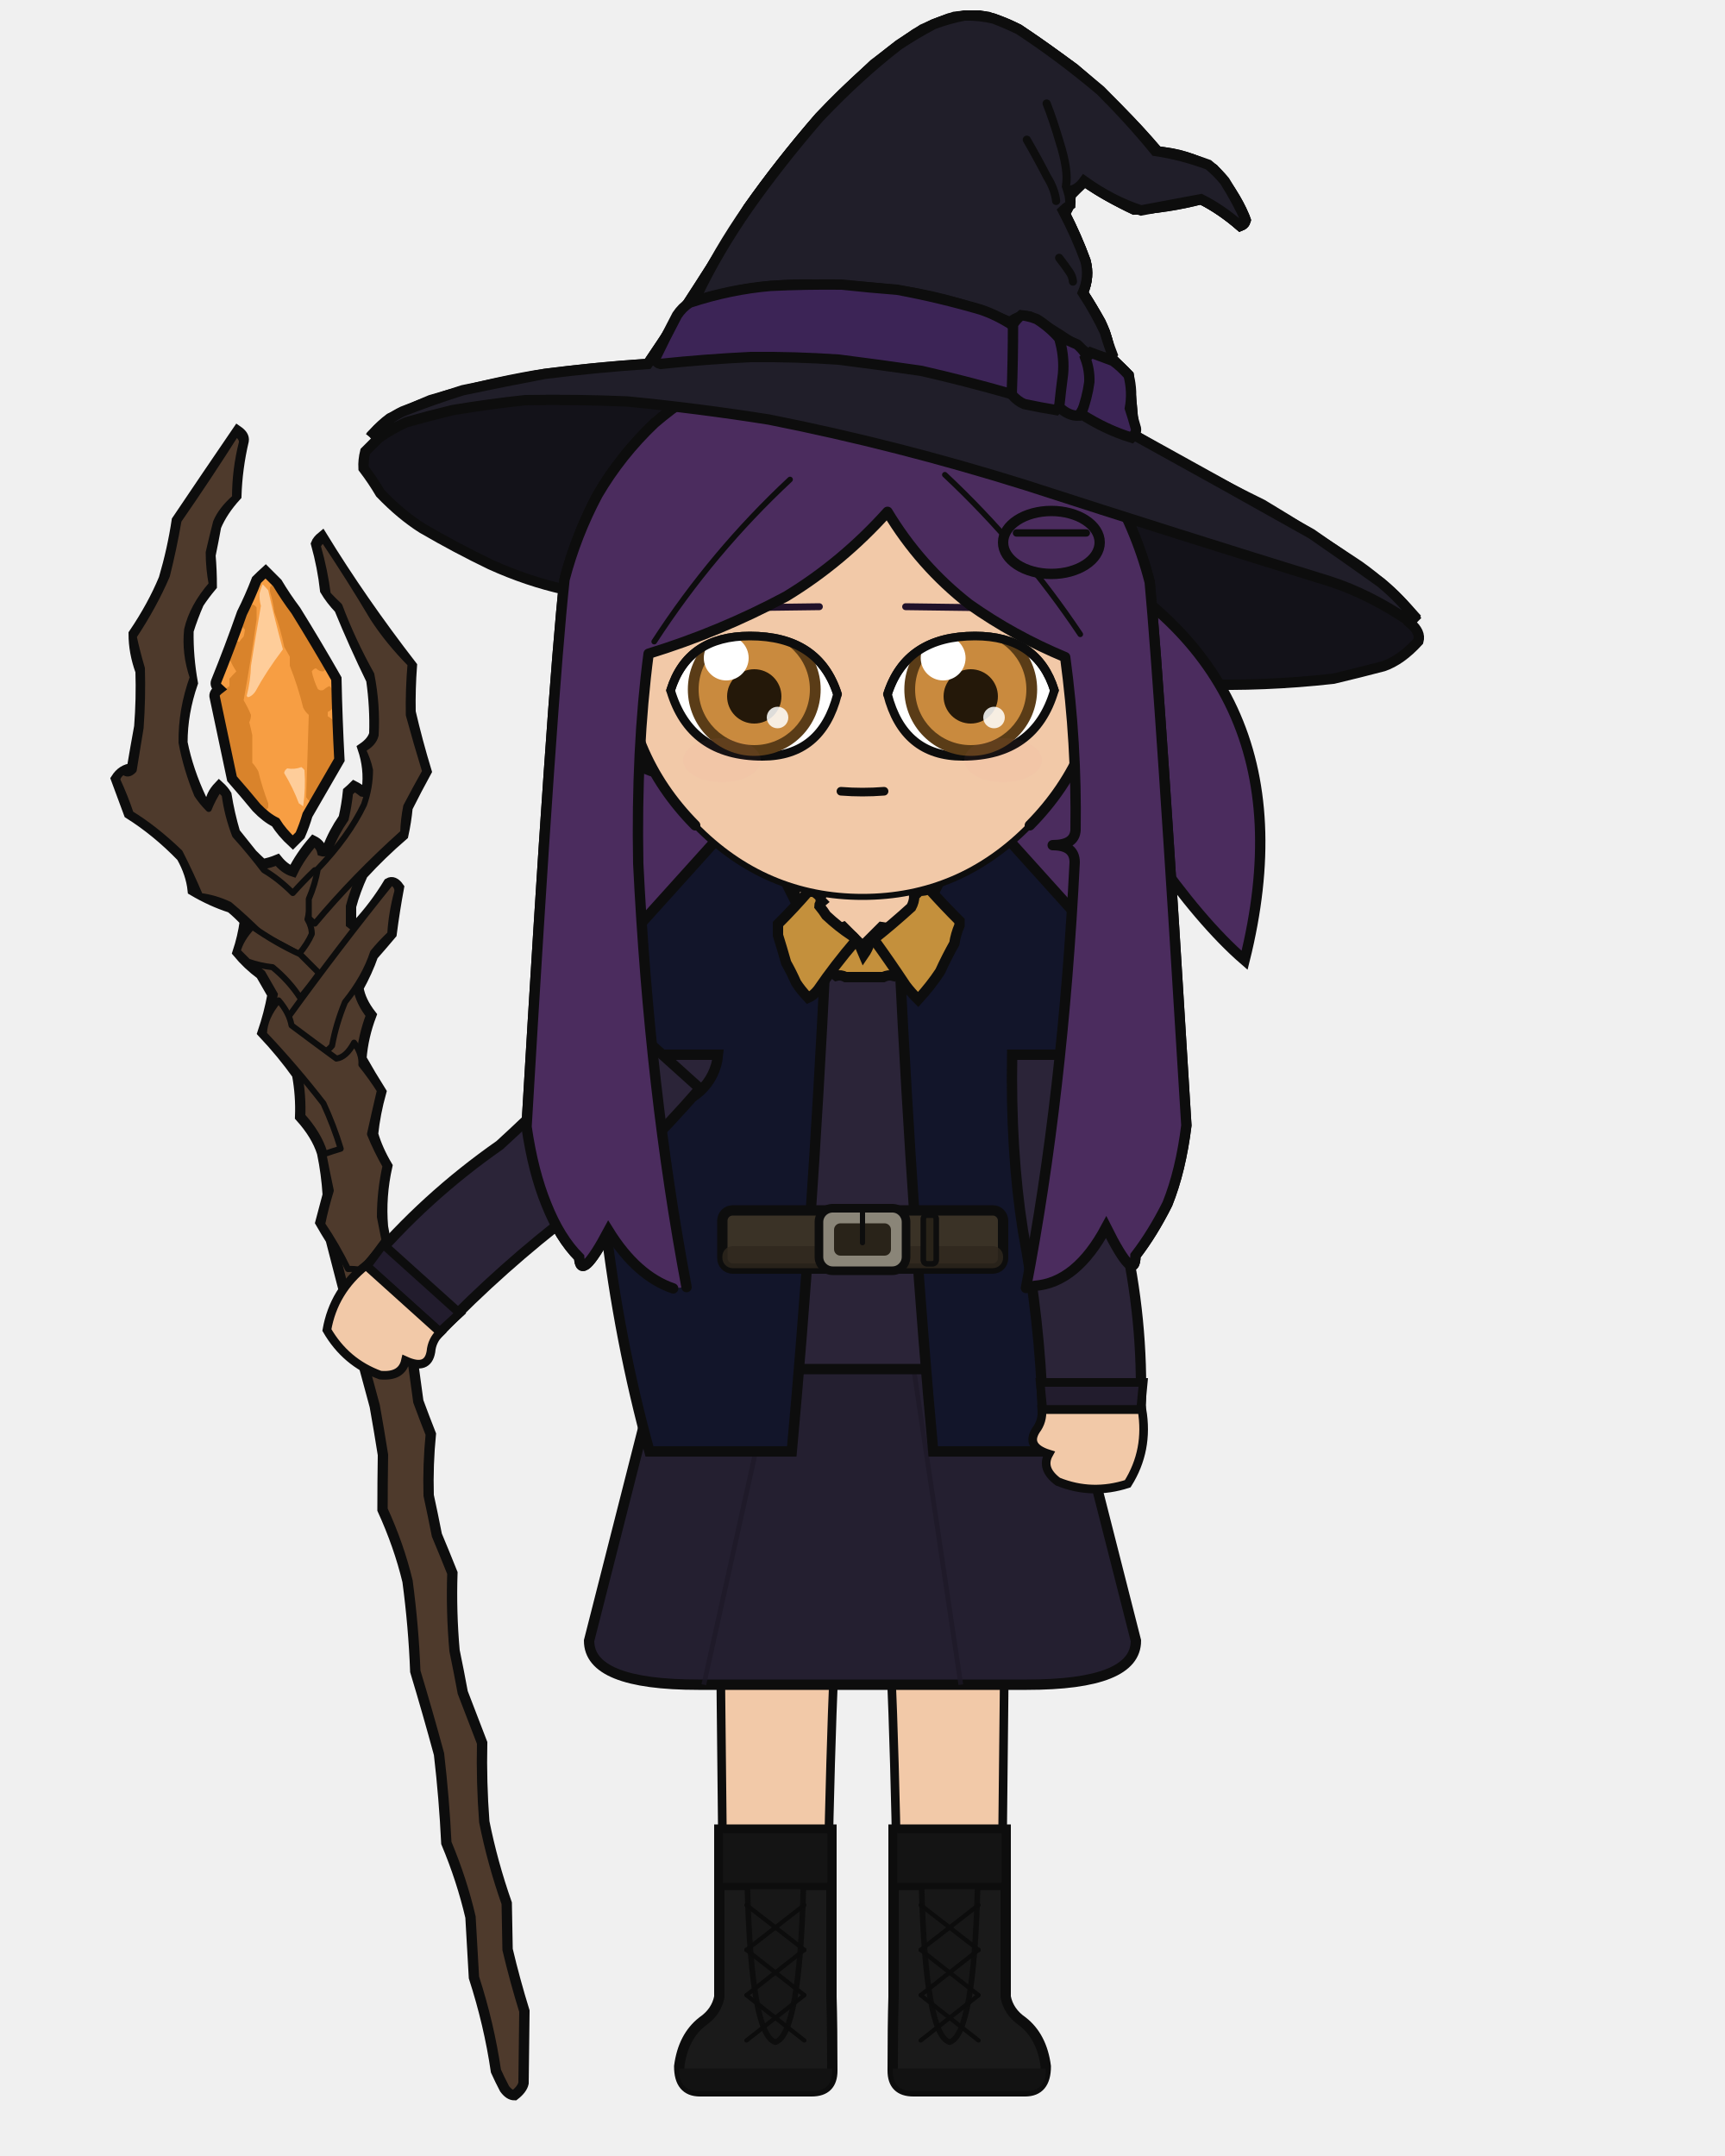
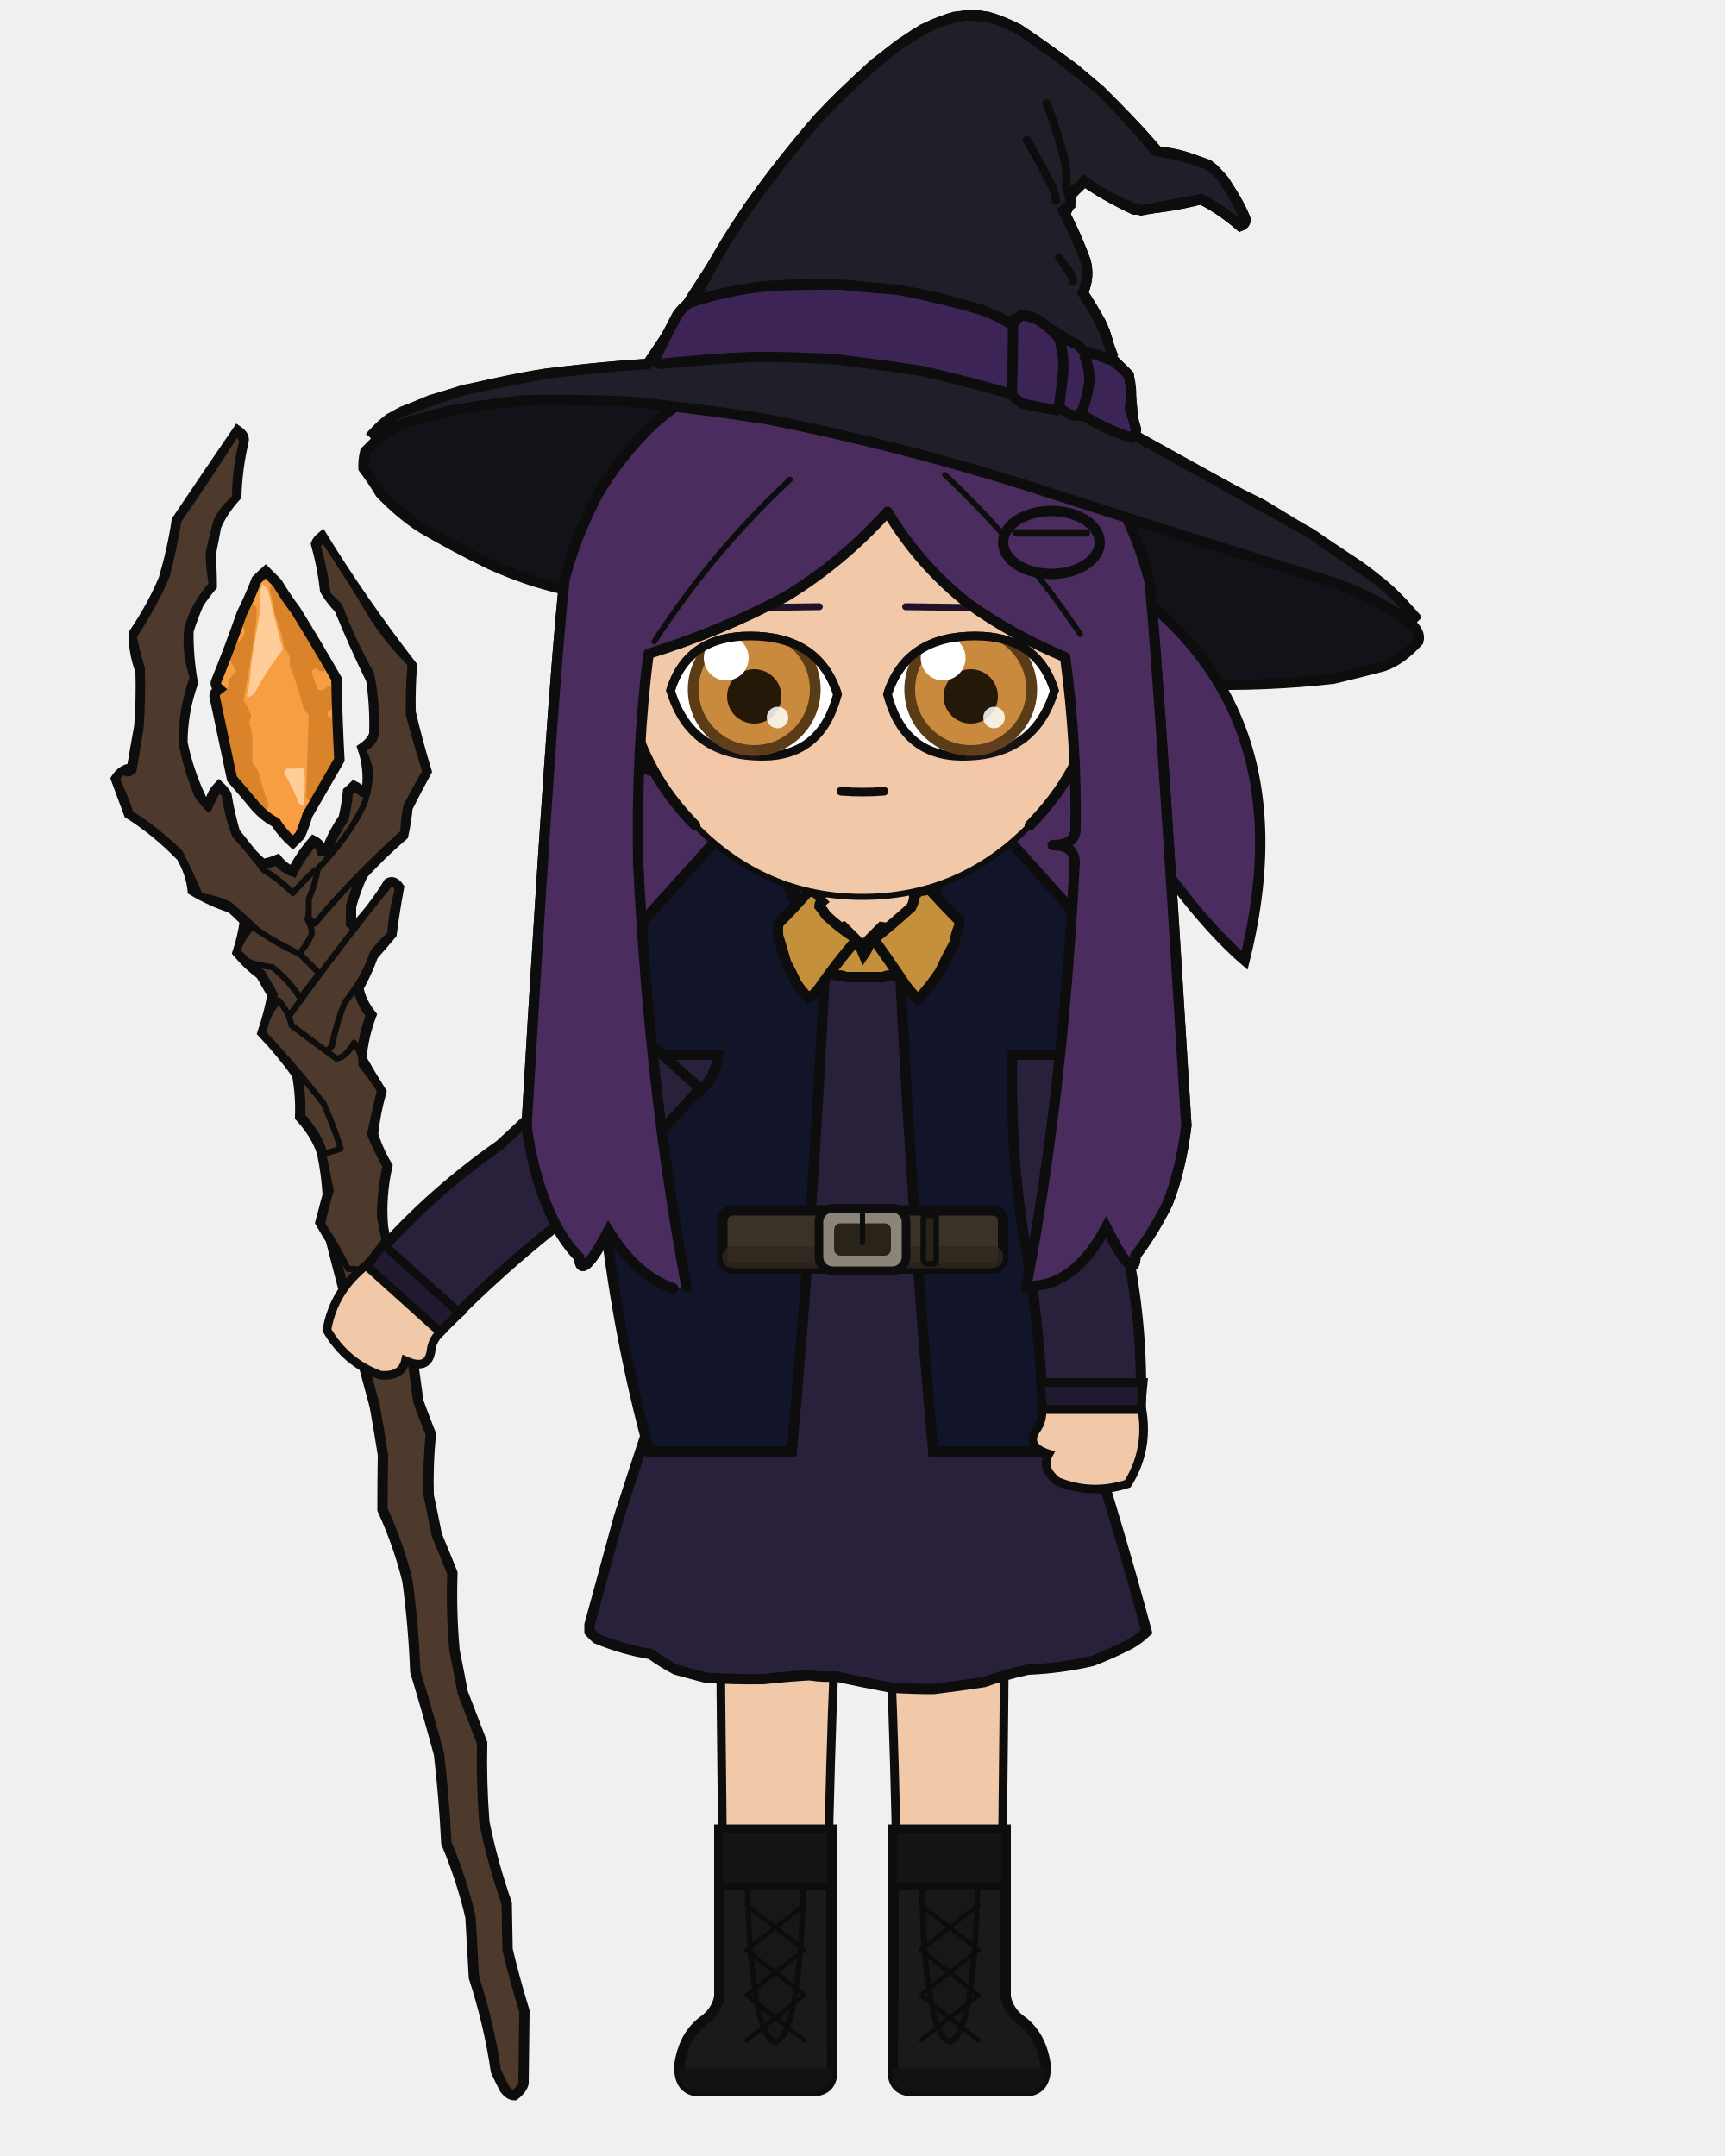
<svg xmlns="http://www.w3.org/2000/svg" width="400" height="500" viewBox="0 0 400 500">
  <defs>
    <clipPath id="hair-front">
      <path d="M 159.2 298.5 Q 150.6 252.8 148.0 200.3 Q 147.5 173.8 150.4 151.6 Q 167.0 146.5 182.3 138.3 Q 195.3 130.4 205.8 118.7 Q 213.3 131.2 224.7 140.1 Q 235.0 147.4 247.0 152.4 Q 249.7 172.4 249.4 192.5 Q 249.2 196.0 244.1 196.0 Q 249.2 196.0 249.2 200.0 Q 246.5 253.9 237.9 298.7 Q 238.9 298.5 239.9 298.2 Q 249.6 297.5 256.5 284.6 Q 263.2 298.0 263.3 291.2 Q 267.3 286.0 270.7 279.2 Q 273.8 271.5 275.1 261.0 Q 269.0 160.6 266.6 135.0 Q 263.3 122.1 256.2 110.7 Q 249.3 100.7 239.3 93.2 Q 231.2 87.6 221.7 85.0 Q 207.9 82.6 193.9 81.4 Q 180.8 81.9 168.5 87.1 Q 159.5 91.5 151.8 98.1 Q 144.0 105.5 138.6 114.7 Q 133.6 124.1 130.9 134.4 Q 128.0 161.1 122.1 261.3 Q 123.6 271.7 126.7 279.3 Q 129.8 287.1 134.3 291.6 Q 134.6 297.6 141.1 285.4 Q 147.6 295.9 156.1 298.8 Q 157.7 298.6 159.2 298.5 Z" />
    </clipPath>
  </defs>
  <path d="M 84.3 108.6 Q 84.2 106.7 84.7 104.7 Q 86.1 103.3 87.6 101.8 Q 87.5 101.2 86.6 100.5 Q 88.5 98.4 90.4 97.0 Q 95.2 94.7 99.8 92.8 Q 112.1 89.1 124.4 87.0 Q 137.3 85.2 150.2 84.4 Q 162.3 66.5 173.5 48.2 Q 180.9 37.7 190.0 27.2 Q 201.1 15.3 212.3 7.8 Q 216.2 5.7 220.0 4.3 Q 223.6 3.5 227.2 3.6 Q 231.7 4.4 236.2 6.8 Q 242.7 11.2 249.1 15.9 Q 259.5 24.6 268.5 35.2 Q 275.0 35.6 281.4 39.2 Q 286.2 44.6 288.5 50.1 Q 289.3 51.7 287.6 52.4 Q 283.1 48.5 278.5 46.2 Q 270.8 48.2 263.0 48.6 Q 257.2 45.9 251.4 42.0 Q 249.8 43.7 248.2 45.3 Q 248.4 47.4 246.9 49.5 Q 249.7 55.0 251.7 60.5 Q 252.7 64.2 251.1 67.9 Q 253.3 71.3 255.2 74.7 Q 257.1 78.7 257.5 82.8 Q 259.6 84.9 261.7 87.0 Q 262.5 93.9 263.0 100.9 Q 277.8 109.7 292.7 117.0 Q 303.9 123.7 315.1 131.2 Q 321.9 136.0 328.0 142.9 Q 327.5 143.7 327.0 144.5 Q 329.5 146.6 328.9 148.7 Q 324.9 153.1 320.8 154.5 Q 315.1 156.0 309.2 157.4 Q 293.2 159.2 277.2 158.7 Q 204.0 147.3 130.9 136.7 Q 122.3 134.8 113.7 130.9 Q 105.8 127.1 97.9 122.5 Q 93.0 119.4 88.2 114.4 Q 86.5 111.5 84.3 108.6 Z" fill="#131219" stroke="#0d0d0d" stroke-width="2.4" />
  <path d="M 243.8 125.8 Q 305.5 154.9 288.6 222.7 Q 268.5 205.3 241.4 154.9 Z" fill="#4b2c5e" stroke="#0d0d0d" stroke-width="2.4" />
  <path d="M 156.1 298.8 Q 147.6 295.9 141.1 285.4 Q 134.6 297.6 134.3 291.6 Q 129.8 287.1 126.7 279.3 Q 123.6 271.7 122.1 261.3 Q 128.0 161.1 130.9 134.4 Q 133.6 124.1 138.6 114.7 Q 144.0 105.5 151.8 98.1 Q 159.5 91.5 168.5 87.1 Q 180.8 81.9 193.9 81.4 Q 207.9 82.6 221.7 85.0 Q 231.2 87.6 239.3 93.2 Q 249.3 100.7 256.2 110.7 Q 263.3 122.1 266.6 135.0 Q 269.0 160.6 275.1 261.0 Q 273.8 271.5 270.7 279.2 Q 267.3 286.0 263.3 291.2 Q 263.2 298.0 256.5 284.6 Q 249.6 297.5 239.9 298.2 Q 198.0 307.8 156.1 298.8 Z" fill="#4b2c5e" />
  <path d="M 156.1 298.8 Q 147.6 295.9 141.1 285.4 Q 134.6 297.6 134.3 291.6 Q 129.8 287.1 126.7 279.3 Q 123.6 271.7 122.1 261.3 Q 128.0 161.1 130.9 134.4 Q 133.6 124.1 138.6 114.7 Q 144.0 105.5 151.8 98.1 Q 159.5 91.5 168.5 87.1 Q 180.8 81.9 193.9 81.4 Q 207.9 82.6 221.7 85.0 Q 231.2 87.6 239.3 93.2 Q 249.3 100.7 256.2 110.7 Q 263.3 122.1 266.6 135.0 Q 269.0 160.6 275.1 261.0 Q 273.8 271.5 270.7 279.2 Q 267.3 286.0 263.3 291.2 Q 263.2 298.0 256.5 284.6 Q 249.6 297.5 239.9 298.2 Q 198.0 307.8 156.1 298.8 Z" fill="none" stroke="#0d0d0d" stroke-width="2.4" stroke-linecap="round" stroke-linejoin="round" />
  <rect x="184.3" y="199.3" width="31.4" height="33.0" rx="11.0" fill="#f2c9a8" />
  <line x1="184.3" y1="199.3" x2="184.3" y2="232.3" stroke="#0d0d0d" stroke-width="2.4" />
  <line x1="215.7" y1="199.3" x2="215.7" y2="232.3" stroke="#0d0d0d" stroke-width="2.4" />
-   <path d="M 166.7 317.5 L 233.3 317.5 Q 233.3 334.5 233.1 341.9 Q 233.1 384.3 232.0 463.1 L 208.4 463.1 Q 207.1 341.9 200.0 324.3 Q 192.9 341.9 191.6 463.1 L 168.0 463.1 Q 166.9 384.3 166.9 341.9 Q 166.7 334.5 166.7 317.5 Z" fill="#f2c9a8" stroke="#0d0d0d" stroke-width="2.0" stroke-linejoin="round" />
-   <path d="M 166.7 317.5 L 233.3 317.5 L 227.3 327.1 Q 200.0 328.2 172.7 327.1 Z" fill="#e8e4dc" stroke="#0d0d0d" stroke-width="2.0" stroke-linejoin="round" />
+   <path d="M 166.7 287.4 L 233.3 287.4 Q 233.3 325.5 233.1 341.9 Q 233.1 384.3 232.0 463.1 L 208.4 463.1 Q 207.1 341.9 200.0 324.3 Q 192.9 341.9 191.6 463.1 L 168.0 463.1 Q 166.9 384.3 166.9 341.9 Q 166.7 325.5 166.7 287.4 Z" fill="#f2c9a8" stroke="#0d0d0d" stroke-width="2.0" stroke-linejoin="round" />
+   <path d="M 166.7 287.4 L 233.3 287.4 L 227.3 324.1 Q 200.0 328.2 172.7 324.1 Z" fill="#e8e4dc" stroke="#0d0d0d" stroke-width="2.0" stroke-linejoin="round" />
  <path d="M 192.8 424.3 L 192.8 463.1 Q 193.0 469.7 193.0 480.2 Q 193.0 485.0 188.2 485.0 L 162.3 485.0 Q 157.5 485.0 157.5 479.2 Q 158.4 472.3 162.9 468.8 Q 166.1 466.6 166.8 463.1 L 166.8 424.3 Z" fill="#1a1a1a" stroke="#0d0d0d" stroke-width="2.4" />
  <path d="M 193.0 479.7 L 157.5 479.7 L 157.5 480.2 Q 157.5 485.0 162.3 485.0 L 188.2 485.0 Q 193.0 485.0 193.0 480.2 Z" fill="#121212" />
  <rect x="166.8" y="424.3" width="25.9" height="13.2" fill="#141414" stroke="#0d0d0d" stroke-width="1.7" />
  <path d="M 173.3 437.5 L 186.3 437.5 Q 185.4 471.9 179.8 473.6 Q 174.2 471.9 173.3 437.5 Z" fill="#171717" stroke="#0d0d0d" stroke-width="1.3" />
  <line x1="186.5" y1="441.8" x2="173.1" y2="452.2" stroke="#0c0c0c" stroke-width="1.0" stroke-linecap="round" />
  <line x1="173.1" y1="441.8" x2="186.5" y2="452.2" stroke="#0c0c0c" stroke-width="1.0" stroke-linecap="round" />
  <line x1="186.5" y1="452.2" x2="173.1" y2="462.7" stroke="#0c0c0c" stroke-width="1.0" stroke-linecap="round" />
  <line x1="173.1" y1="452.2" x2="186.5" y2="462.7" stroke="#0c0c0c" stroke-width="1.0" stroke-linecap="round" />
  <line x1="186.5" y1="462.7" x2="173.1" y2="473.2" stroke="#0c0c0c" stroke-width="1.0" stroke-linecap="round" />
  <line x1="173.1" y1="462.7" x2="186.5" y2="473.2" stroke="#0c0c0c" stroke-width="1.0" stroke-linecap="round" />
  <path d="M 207.2 424.3 L 207.2 463.1 Q 207.0 469.7 207.0 480.2 Q 207.0 485.0 211.8 485.0 L 237.7 485.0 Q 242.5 485.0 242.5 479.2 Q 241.6 472.3 237.1 468.8 Q 233.9 466.6 233.2 463.1 L 233.2 424.3 Z" fill="#1a1a1a" stroke="#0d0d0d" stroke-width="2.4" />
  <path d="M 207.0 479.7 L 242.5 479.7 L 242.5 480.2 Q 242.5 485.0 237.7 485.0 L 211.8 485.0 Q 207.0 485.0 207.0 480.2 Z" fill="#121212" />
  <rect x="207.2" y="424.3" width="25.9" height="13.2" fill="#141414" stroke="#0d0d0d" stroke-width="1.7" />
  <path d="M 213.7 437.5 L 226.7 437.5 Q 225.8 471.9 220.2 473.6 Q 214.6 471.9 213.7 437.5 Z" fill="#171717" stroke="#0d0d0d" stroke-width="1.3" />
  <line x1="226.9" y1="441.8" x2="213.5" y2="452.2" stroke="#0c0c0c" stroke-width="1.0" stroke-linecap="round" />
  <line x1="213.5" y1="441.8" x2="226.9" y2="452.2" stroke="#0c0c0c" stroke-width="1.0" stroke-linecap="round" />
  <line x1="226.9" y1="452.2" x2="213.5" y2="462.7" stroke="#0c0c0c" stroke-width="1.0" stroke-linecap="round" />
  <line x1="213.5" y1="452.2" x2="226.9" y2="462.7" stroke="#0c0c0c" stroke-width="1.0" stroke-linecap="round" />
  <line x1="226.9" y1="462.7" x2="213.5" y2="473.2" stroke="#0c0c0c" stroke-width="1.0" stroke-linecap="round" />
  <line x1="213.5" y1="462.7" x2="226.9" y2="473.2" stroke="#0c0c0c" stroke-width="1.0" stroke-linecap="round" />
-   <path d="M 160.8 285.4 L 136.6 380.5 Q 136.6 390.7 161.9 390.7 L 238.1 390.7 Q 263.4 390.7 263.4 380.5 L 239.2 285.4 Z" fill="#241f30" stroke="#0d0d0d" stroke-width="2.4" />
-   <line x1="179.6" y1="317.0" x2="163.2" y2="390.7" stroke="#1c1826" stroke-width="1.1" opacity="0.7" />
-   <line x1="211.8" y1="317.0" x2="222.8" y2="390.7" stroke="#1c1826" stroke-width="1.1" opacity="0.7" />
-   <path d="M 195.6 215.0 Q 169.5 225.5 139.1 231.9 Q 139.1 244.6 165.5 244.6 Q 165.5 267.0 168.4 285.4 Q 153.4 303.0 153.4 317.5 L 246.6 317.5 Q 246.6 303.0 231.6 285.4 Q 234.5 267.0 234.5 244.6 Q 260.9 244.6 260.9 231.9 Q 237.8 220.1 204.4 215.0 L 200.0 219.4 Z" fill="#2b2438" stroke="#0d0d0d" stroke-width="2.4" />
+   <path d="M 265.9 378.4 Q 264.0 380.2 262.0 381.3 Q 257.7 383.5 253.3 385.2 Q 245.9 386.9 238.4 387.2 Q 233.3 388.3 228.1 390.1 Q 222.3 391.0 216.5 391.7 Q 211.6 391.7 206.8 391.4 Q 200.3 390.2 193.9 388.8 Q 190.8 389.0 187.7 388.5 Q 182.4 388.8 177.0 389.4 Q 170.4 389.5 163.8 389.1 Q 160.3 388.2 156.7 387.2 Q 153.8 385.7 150.9 383.6 Q 144.6 382.6 138.3 380.0 Q 137.5 379.3 136.7 378.4 Q 136.7 377.6 136.7 376.8 Q 140.1 364.4 143.5 351.9 Q 154.4 318.0 166.4 284.1 Q 200.0 284.1 233.6 284.1 Q 242.9 308.6 252.6 333.2 Q 259.8 355.8 265.9 378.4 Z" fill="#29213b" stroke="#0d0d0d" stroke-width="2.4" />
+   <path d="M 195.6 215.0 Q 169.5 225.5 139.1 231.9 Q 139.1 244.6 165.5 244.6 Q 165.5 267.0 168.4 285.4 Q 168.1 286.5 168.1 287.4 L 231.9 287.4 Q 231.9 286.5 231.6 285.4 Q 234.5 267.0 234.5 244.6 Q 260.9 244.6 260.9 231.9 Q 237.8 220.1 204.4 215.0 L 200.0 219.4 Z" fill="#29213b" stroke="#0d0d0d" stroke-width="2.4" />
  <path d="M 191.4 222.9 L 173.3 186.8 L 137.7 226.3 Q 136.5 285.4 150.6 336.6 L 183.6 336.6 Q 188.3 285.4 191.4 222.9 Z" fill="#12152a" stroke="#0d0d0d" stroke-width="2.4" />
  <path d="M 208.6 222.9 L 226.7 186.8 L 262.3 226.3 Q 263.5 285.4 249.4 336.6 L 216.4 336.6 Q 211.7 285.4 208.6 222.9 Z" fill="#12152a" stroke="#0d0d0d" stroke-width="2.4" />
  <rect x="167.5" y="280.7" width="65.1" height="13.5" rx="2.4" fill="#3a3226" stroke="#0d0d0d" stroke-width="2.4" />
  <rect x="167.5" y="289.0" width="65.1" height="5.1" rx="2.4" fill="#2e271d" opacity="0.8" />
  <rect x="189.9" y="280.2" width="20.2" height="14.5" rx="3.2" fill="#8a8578" stroke="#0d0d0d" stroke-width="2.0" />
  <rect x="193.4" y="283.7" width="13.2" height="7.5" rx="1.5" fill="#292319" />
  <line x1="200.0" y1="280.2" x2="200.0" y2="288.2" stroke="#0d0d0d" stroke-width="1.2" stroke-linecap="round" />
  <rect x="214.1" y="281.8" width="3.0" height="11.3" rx="0.9" fill="#292319" stroke="#0d0d0d" stroke-width="1.3" />
  <path d="M 119.3 485.9 Q 118.1 485.9 117.0 484.4 Q 115.9 482.3 115.0 480.3 Q 113.4 469.4 109.9 458.6 Q 109.5 451.6 109.1 444.6 Q 107.1 436.0 103.5 427.4 Q 103.0 417.1 101.8 406.8 Q 99.2 397.2 96.3 387.6 Q 95.9 377.2 94.5 366.7 Q 92.5 358.4 88.7 350.1 Q 88.7 343.8 88.8 337.4 Q 87.9 331.7 86.9 326.1 Q 81.8 307.4 76.7 287.5 Q 75.5 285.6 74.3 283.5 Q 75.1 280.4 76.0 277.1 Q 75.7 272.2 74.7 267.4 Q 73.4 263.2 69.6 259.0 Q 69.8 254.1 68.9 249.2 Q 65.5 244.4 60.9 239.5 Q 62.4 235.1 63.2 230.7 Q 61.9 228.4 60.5 226.0 Q 57.4 223.7 55.1 220.9 Q 56.3 217.3 56.8 213.6 Q 55.1 211.8 53.5 210.5 Q 49.1 209.1 44.7 206.5 Q 44.3 202.6 42.1 198.7 Q 36.4 192.8 29.9 188.7 Q 28.4 184.6 26.9 180.6 Q 28.3 178.4 30.6 178.2 Q 31.4 173.4 32.3 168.5 Q 32.8 162.1 32.6 155.7 Q 31.0 151.3 31.0 147.0 Q 35.4 140.5 38.0 134.2 Q 40.0 127.4 41.0 120.7 Q 48.0 110.3 55.1 99.9 Q 56.7 101.0 56.5 102.2 Q 55.0 108.6 54.8 115.0 Q 51.6 118.5 50.1 122.1 Q 49.5 125.4 48.8 128.8 Q 49.1 132.3 49.1 135.9 Q 47.5 137.8 46.1 139.9 Q 44.7 143.1 43.7 146.3 Q 43.6 152.3 44.7 158.4 Q 42.3 165.3 42.3 172.2 Q 43.6 178.7 46.7 185.3 Q 47.7 186.7 48.8 186.6 Q 48.7 184.5 50.8 182.3 Q 51.9 183.3 52.5 184.3 Q 53.2 188.7 54.5 193.1 Q 56.5 195.6 58.5 198.1 Q 59.7 199.3 60.9 200.4 Q 62.6 200.1 64.3 199.4 Q 66.0 201.5 67.9 202.1 Q 69.6 198.6 72.7 195.0 Q 74.3 195.8 74.7 197.4 Q 75.4 197.6 76.0 196.7 Q 77.3 193.2 79.7 189.7 Q 80.4 186.6 80.7 183.6 Q 81.4 183.0 82.1 182.3 Q 83.1 182.8 84.1 183.6 Q 84.6 183.7 85.1 183.0 Q 85.7 178.2 84.1 173.5 Q 86.3 172.0 86.8 170.2 Q 87.0 164.0 86.1 157.7 Q 82.1 149.5 78.7 141.2 Q 76.7 139.1 75.4 136.9 Q 74.8 131.5 73.3 126.1 Q 73.6 125.3 74.7 124.4 Q 83.9 139.4 95.5 154.4 Q 95.1 159.8 95.2 165.1 Q 96.8 172.0 98.9 178.9 Q 96.6 183.1 94.5 187.3 Q 94.2 190.5 93.5 193.7 Q 88.4 198.1 84.1 202.8 Q 82.4 206.5 81.4 210.2 Q 81.4 212.2 81.4 214.2 Q 82.1 214.8 82.7 214.6 Q 86.9 210.1 90.1 204.8 Q 91.3 204.1 92.5 205.8 Q 91.5 211.2 90.8 216.6 Q 88.7 219.1 86.5 221.6 Q 85.2 225.3 83.1 229.1 Q 83.6 232.2 86.1 235.4 Q 84.2 240.4 83.8 245.5 Q 86.0 249.4 88.4 253.2 Q 87.0 258.2 86.5 263.0 Q 87.6 266.7 89.8 270.4 Q 88.2 277.5 88.8 284.5 Q 90.8 295.8 94.5 307.0 Q 95.8 316.0 97.0 325.0 Q 98.4 328.8 99.9 332.6 Q 99.2 339.7 99.4 346.8 Q 100.4 351.4 101.3 356.0 Q 103.1 360.3 104.9 364.8 Q 104.6 373.8 105.4 382.8 Q 106.4 387.6 107.3 392.5 Q 109.6 398.4 111.8 404.2 Q 111.6 413.3 112.3 422.5 Q 114.2 432.0 117.5 441.4 Q 117.6 446.8 117.7 452.1 Q 119.4 459.3 121.6 466.4 Q 121.5 474.7 121.4 483.1 Q 121.1 484.5 119.3 485.9 Z" fill="#4e3a2c" stroke="#0d0d0d" stroke-width="2.4" />
  <path d="M 54.8 100.5 Q 56.2 101.6 56.1 102.6 Q 54.5 108.9 54.5 115.4 Q 51.3 118.2 50.1 121.1 Q 49.2 124.6 48.4 128.1 Q 48.4 131.8 49.1 135.5 Q 44.6 140.7 43.4 146.0 Q 42.8 151.5 44.7 157.1 Q 42.0 164.6 42.1 172.2 Q 43.2 178.2 45.7 184.3 Q 46.8 186.0 48.4 187.6 Q 49.3 185.3 50.8 183.0 Q 51.5 183.6 52.1 184.3 Q 52.7 189.0 54.5 193.7 Q 58.1 197.7 61.2 201.8 Q 64.6 203.8 67.9 207.1 Q 70.2 204.5 73.0 201.8 Q 73.7 202.5 74.3 203.1 Q 72.3 208.2 71.3 213.2 Q 72.3 214.9 72.3 216.6 Q 71.3 218.9 69.3 221.3 Q 65.1 218.9 60.9 216.9 Q 57.0 213.0 53.2 209.8 Q 49.8 208.2 46.4 207.8 Q 44.3 202.8 41.7 197.7 Q 36.0 192.2 30.3 188.7 Q 29.0 184.8 27.2 180.9 Q 27.2 179.9 28.6 178.9 Q 29.7 180.0 31.0 178.6 Q 31.8 173.7 32.6 168.8 Q 33.1 161.9 32.9 155.0 Q 31.8 151.3 31.0 147.6 Q 35.7 140.5 38.7 133.5 Q 40.3 127.1 41.4 120.7 Q 48.4 110.6 54.8 100.5 Z" fill="#4e3a2c" stroke="#0d0d0d" stroke-width="1.4" stroke-linejoin="round" />
  <path d="M 73.0 214.2 Q 72.3 213.6 71.6 212.9 Q 71.6 210.7 71.6 208.5 Q 73.1 205.0 73.7 201.5 Q 80.8 194.1 84.4 186.6 Q 85.8 182.6 85.8 178.6 Q 85.3 176.2 84.1 173.8 Q 86.6 172.5 87.1 170.5 Q 87.5 163.4 86.1 156.4 Q 81.7 148.5 78.7 140.5 Q 77.3 139.2 76.0 137.8 Q 75.3 132.3 73.7 126.7 Q 73.9 125.9 75.0 125.1 Q 81.1 134.2 86.5 143.3 Q 90.0 148.7 95.2 154.0 Q 94.7 159.9 94.8 165.8 Q 96.6 172.4 98.6 178.9 Q 96.3 183.0 94.2 187.0 Q 93.6 190.0 93.5 193.1 Q 82.1 203.3 73.0 214.2 Z" fill="#4e3a2c" stroke="#0d0d0d" stroke-width="1.4" stroke-linejoin="round" />
  <path d="M 90.8 204.5 Q 92.4 205.6 92.1 206.9 Q 90.8 211.7 90.5 216.6 Q 88.2 218.8 86.5 220.9 Q 84.6 226.7 80.0 232.4 Q 77.9 237.5 77.0 242.5 Q 76.2 243.5 75.4 243.8 Q 72.5 241.7 69.6 239.8 Q 66.9 237.8 66.9 235.8 Q 78.4 219.9 90.8 204.5 Z" fill="#4e3a2c" stroke="#0d0d0d" stroke-width="1.4" stroke-linejoin="round" />
  <path d="M 69.6 231.4 Q 67.1 227.5 63.2 224.3 Q 60.3 224.0 57.5 223.0 Q 56.3 221.8 55.1 220.6 Q 55.8 217.8 58.5 214.9 Q 64.1 218.8 69.6 221.3 Q 71.8 223.5 74.0 225.7 Q 72.0 228.5 69.6 231.4 Z" fill="#4e3a2c" stroke="#0d0d0d" stroke-width="1.4" stroke-linejoin="round" />
  <path d="M 64.6 232.0 Q 67.1 234.9 67.6 237.8 Q 72.8 241.7 78.0 245.5 Q 80.3 245.2 82.1 241.8 Q 84.0 244.4 83.8 246.9 Q 86.2 249.9 88.1 252.9 Q 86.9 258.0 85.8 263.0 Q 87.3 266.7 89.4 270.4 Q 88.1 276.3 88.1 282.2 Q 88.9 286.4 89.8 290.6 Q 88.2 293.1 86.5 295.6 Q 83.6 294.1 80.7 294.3 Q 78.2 289.1 74.7 283.9 Q 75.5 280.0 76.7 276.1 Q 75.8 271.9 75.0 267.7 Q 77.0 267.0 79.0 266.4 Q 77.4 261.1 75.0 255.9 Q 68.5 247.5 61.2 239.8 Q 61.3 235.9 64.6 232.0 Z" fill="#4e3a2c" stroke="#0d0d0d" stroke-width="1.4" stroke-linejoin="round" />
  <path d="M 61.6 132.5 Q 62.9 133.8 64.3 135.2 Q 66.2 138.4 68.6 141.6 Q 73.5 149.5 78.0 157.4 Q 78.2 166.8 78.7 176.2 Q 75.0 182.6 71.3 189.0 Q 70.6 191.4 69.6 193.7 Q 68.8 194.5 67.9 195.4 Q 65.4 193.1 63.9 190.7 Q 61.7 189.6 59.5 187.3 Q 56.7 183.9 53.8 180.6 Q 51.8 171.2 49.8 161.7 Q 49.5 160.8 50.8 159.8 Q 49.8 158.9 50.1 158.1 Q 53.3 150.2 56.1 142.2 Q 58.0 138.4 59.5 134.5 Q 60.5 133.5 61.6 132.5 Z" fill="#f79e43" />
  <path d="M 63.2 135.5 Q 67.1 140.9 70.6 146.3 Q 73.1 150.6 75.7 155.0 Q 75.4 155.4 75.0 155.7 Q 74.1 155.8 73.3 155.0 Q 72.8 155.0 72.3 155.7 Q 72.7 157.7 73.7 159.8 Q 74.3 160.3 75.0 160.0 Q 75.7 159.4 76.4 159.1 Q 76.7 159.4 77.0 159.8 Q 76.9 161.9 77.3 164.1 Q 76.7 164.8 76.0 165.1 Q 76.0 165.6 76.0 166.1 Q 76.7 166.5 77.3 167.1 Q 77.3 171.7 77.7 176.2 Q 74.8 181.1 72.0 186.0 Q 71.4 185.5 71.0 184.9 Q 71.3 175.4 71.6 165.8 Q 70.7 165.0 70.3 164.1 Q 69.1 159.2 67.2 154.4 Q 67.2 153.3 67.2 152.3 Q 66.6 151.2 65.9 150.0 Q 65.1 146.0 63.6 141.9 Q 63.3 139.5 62.6 137.2 Q 62.6 136.7 62.6 136.2 Q 62.9 135.9 63.2 135.5 Z" fill="#d9832b" />
  <path d="M 61.6 188.0 Q 58.1 184.7 54.8 180.6 Q 52.7 171.2 50.8 161.7 Q 50.8 161.3 50.8 160.8 Q 51.9 160.1 53.2 159.1 Q 53.2 158.2 53.2 157.4 Q 54.0 156.5 54.8 155.7 Q 53.8 154.2 53.2 152.7 Q 54.0 151.0 54.5 149.3 Q 54.8 148.9 55.1 148.7 Q 55.3 148.8 55.5 148.9 Q 55.8 148.3 56.5 147.6 Q 56.7 146.8 56.8 146.0 Q 56.1 145.4 56.1 144.9 Q 57.0 142.6 58.5 140.2 Q 59.0 140.2 59.5 140.9 Q 59.5 142.2 59.5 143.6 Q 58.2 153.0 56.5 162.4 Q 57.5 164.1 58.2 165.8 Q 58.2 166.7 57.8 167.5 Q 58.2 169.0 58.5 170.5 Q 58.5 173.7 58.5 176.9 Q 59.4 177.9 59.9 178.9 Q 60.8 182.6 62.2 186.3 Q 62.2 186.8 62.2 187.3 Q 61.9 187.6 61.6 188.0 Z" fill="#d9832b" />
  <path d="M 57.5 161.7 Q 57.4 161.6 57.2 161.4 Q 58.1 157.9 58.2 154.4 Q 59.3 147.4 60.5 140.5 Q 60.1 139.1 60.2 137.6 Q 60.5 136.5 60.9 135.5 Q 61.6 136.2 62.2 136.9 Q 63.7 143.7 65.6 150.6 Q 61.8 155.6 59.2 160.4 Q 58.4 161.5 57.5 161.7 Z" fill="#fecd9a" />
  <path d="M 70.3 187.0 Q 69.8 186.6 69.3 186.3 Q 68.0 182.8 65.9 179.3 Q 65.9 178.7 66.6 178.2 Q 68.3 178.5 69.9 177.9 Q 70.3 178.2 70.6 178.6 Q 70.9 182.8 70.3 187.0 Z" fill="#fecd9a" />
  <path d="M 61.6 132.5 Q 62.9 133.8 64.3 135.2 Q 66.2 138.4 68.6 141.6 Q 73.5 149.5 78.0 157.4 Q 78.2 166.8 78.7 176.2 Q 75.0 182.6 71.3 189.0 Q 70.6 191.4 69.6 193.7 Q 68.8 194.5 67.9 195.4 Q 65.4 193.1 63.9 190.7 Q 61.7 189.6 59.5 187.3 Q 56.7 183.9 53.8 180.6 Q 51.8 171.2 49.8 161.7 Q 49.5 160.8 50.8 159.8 Q 49.8 158.9 50.1 158.1 Q 53.3 150.2 56.1 142.2 Q 58.0 138.4 59.5 134.5 Q 60.5 133.5 61.6 132.5 Z" fill="none" stroke="#0d0d0d" stroke-width="2.4" />
-   <path d="M 140.6 244.6 A 13.0 13.0 0 0 0 166.5 244.6 Z" fill="#2b2438" stroke="#0d0d0d" stroke-width="2.4" />
+   <path d="M 140.6 244.6 A 13.0 13.0 0 0 0 166.5 244.6 Z" fill="#29213b" stroke="#0d0d0d" stroke-width="2.4" />
  <g transform="rotate(42.00 153.6 244.6)">
-     <path d="M 165.3 244.6 L 141.8 244.6 Q 141.4 267.0 139.6 285.4 Q 134.8 306.1 135.5 326.9 L 158.2 326.9 Q 158.9 306.1 162.8 285.4 Q 165.7 267.0 165.3 244.6 Z" fill="#2b2438" stroke="#0d0d0d" stroke-width="2.4" />
-     <path d="M 134.9 320.6 L 158.8 320.6 L 158.2 326.9 L 135.5 326.9 Z" fill="#221c2d" stroke="#0d0d0d" stroke-width="2.0" />
+     <path d="M 165.3 244.6 L 141.8 244.6 Q 141.4 267.0 139.6 285.4 Q 134.8 306.1 135.5 326.9 L 158.2 326.9 Q 158.9 306.1 162.8 285.4 Q 165.7 267.0 165.3 244.6 Z" fill="#29213b" stroke="#0d0d0d" stroke-width="2.4" />
+     <path d="M 134.9 320.6 L 158.8 320.6 L 158.2 326.9 L 135.5 326.9 Z" fill="#20192f" stroke="#0d0d0d" stroke-width="2.0" />
    <path d="M 135.2 326.9 Q 133.6 336.3 138.5 344.1 Q 146.8 346.8 154.7 343.6 Q 158.7 340.6 156.8 337.2 Q 162.2 335.5 159.8 331.7 Q 158.2 329.6 158.4 326.9 Z" fill="#f2c9a8" stroke="#0d0d0d" stroke-width="2.0" />
  </g>
-   <path d="M 234.7 244.6 L 258.2 244.6 Q 258.6 267.0 260.4 285.4 Q 265.2 306.1 264.5 326.9 L 241.8 326.9 Q 241.1 306.1 237.2 285.4 Q 234.3 267.0 234.7 244.6 Z" fill="#2b2438" stroke="#0d0d0d" stroke-width="2.4" />
-   <path d="M 241.2 320.6 L 265.1 320.6 L 264.5 326.9 L 241.8 326.9 Z" fill="#221c2d" stroke="#0d0d0d" stroke-width="2.0" />
+   <path d="M 234.7 244.6 L 258.2 244.6 Q 258.6 267.0 260.4 285.4 Q 265.2 306.1 264.5 326.9 L 241.8 326.9 Q 241.1 306.1 237.2 285.4 Q 234.3 267.0 234.7 244.6 Z" fill="#29213b" stroke="#0d0d0d" stroke-width="2.4" />
+   <path d="M 241.2 320.6 L 265.1 320.6 L 264.5 326.9 L 241.8 326.9 Z" fill="#20192f" stroke="#0d0d0d" stroke-width="2.0" />
  <path d="M 264.8 326.9 Q 266.4 336.3 261.5 344.1 Q 253.2 346.8 245.3 343.6 Q 241.3 340.6 243.2 337.2 Q 237.8 335.5 240.2 331.7 Q 241.8 329.6 241.6 326.9 Z" fill="#f2c9a8" stroke="#0d0d0d" stroke-width="2.0" />
  <path d="M 208.1 225.3 Q 207.6 225.7 207.1 226.3 Q 206.0 226.0 204.8 226.6 Q 200.5 226.6 196.1 226.6 Q 195.0 226.0 193.9 226.3 Q 193.0 225.6 192.9 225.0 Q 194.9 221.4 198.0 217.8 Q 198.7 218.5 199.3 219.1 Q 199.8 220.2 200.3 221.4 Q 201.2 220.1 201.6 218.8 Q 202.2 217.9 202.9 217.8 Q 205.8 221.5 208.1 225.3 Z" fill="#c4903c" stroke="#0d0d0d" stroke-width="2.4" />
  <path d="M 187.4 231.4 Q 185.7 229.6 184.6 227.9 Q 183.6 225.6 182.3 223.3 Q 181.4 220.1 180.4 216.9 Q 180.4 215.6 180.4 214.3 Q 184.1 210.6 187.4 206.8 Q 188.0 206.8 188.7 206.8 Q 189.5 207.3 190.3 208.1 Q 190.1 208.6 190.6 209.1 Q 190.0 209.6 190.0 210.1 Q 190.9 211.2 191.6 212.3 Q 194.5 215.0 197.4 216.9 Q 198.3 217.5 198.4 218.2 Q 193.6 223.8 189.7 229.5 Q 188.6 230.9 187.4 231.4 Z" fill="#c4903c" stroke="#0d0d0d" stroke-width="2.4" />
  <path d="M 212.9 231.8 Q 211.2 230.1 210.0 228.5 Q 206.5 223.2 202.6 217.8 Q 206.9 214.4 211.3 210.4 Q 212.0 209.1 212.0 207.8 Q 212.6 207.2 213.2 206.6 Q 214.4 206.6 215.5 206.2 Q 218.8 209.9 222.5 213.6 Q 222.5 214.1 222.5 214.6 Q 221.6 216.7 221.3 218.8 Q 219.5 222.0 218.0 225.3 Q 215.9 228.5 212.9 231.8 Z" fill="#c4903c" stroke="#0d0d0d" stroke-width="2.4" />
  <path d="M 144.6 153.3 Q 141.4 153.5 139.3 156.8 Q 137.6 160.3 138.7 166.2 Q 140.5 170.4 143.0 173.4 Q 147.8 178.1 152.0 179.1 Z" fill="#f2c9a8" />
  <path d="M 144.6 153.3 Q 141.4 153.5 139.3 156.8 Q 137.6 160.3 138.7 166.2 Q 140.5 170.4 143.0 173.4 Q 147.8 178.1 152.0 179.1" fill="none" stroke="#0d0d0d" stroke-width="2.4" stroke-linecap="round" />
  <path d="M 140.4 163.7 Q 139.8 160.9 140.3 159.9 Q 140.9 159.2 141.9 160.0 Q 143.1 162.0 144.4 164.3 Q 143.2 164.4 144.3 169.2 Q 146.0 172.2 147.1 172.2" fill="none" stroke="#0d0d0d" stroke-width="1.3" stroke-linecap="round" />
  <path d="M 255.4 153.3 Q 258.6 153.5 260.7 156.8 Q 262.4 160.3 261.3 166.2 Q 259.5 170.4 257.0 173.4 Q 252.2 178.1 248.0 179.1 Z" fill="#f2c9a8" />
  <path d="M 255.4 153.3 Q 258.6 153.5 260.7 156.8 Q 262.4 160.3 261.3 166.2 Q 259.5 170.4 257.0 173.4 Q 252.2 178.1 248.0 179.1" fill="none" stroke="#0d0d0d" stroke-width="2.4" stroke-linecap="round" />
  <path d="M 259.6 163.7 Q 260.2 160.9 259.7 159.9 Q 259.1 159.2 258.1 160.0 Q 256.9 162.0 255.6 164.3 Q 256.8 164.4 255.7 169.2 Q 254.0 172.2 252.9 172.2" fill="none" stroke="#0d0d0d" stroke-width="1.3" stroke-linecap="round" />
  <path d="M 200.0 95.5 Q 223.0 95.5 239.3 111.9 Q 255.6 128.4 255.4 151.6 Q 255.1 174.9 238.8 191.4 Q 222.6 208.0 200.0 208.0 Q 177.4 208.0 161.2 191.4 Q 144.9 174.9 144.6 151.6 Q 144.4 128.4 160.7 111.9 Q 177.0 95.5 200.0 95.5 Z" fill="#f2c9a8" />
  <path d="M 161.2 191.4 Q 144.9 174.9 144.6 151.6 Q 144.4 128.4 160.7 111.9 Q 177.0 95.5 200.0 95.5 Q 223.0 95.5 239.3 111.9 Q 255.6 128.4 255.4 151.6 Q 255.1 174.9 238.8 191.4" fill="none" stroke="#0d0d0d" stroke-width="2.4" stroke-linecap="round" />
  <path d="M 238.8 191.4 Q 222.6 208.0 200.0 208.0 Q 177.4 208.0 161.2 191.4" fill="none" stroke="#0d0d0d" stroke-width="1.4" stroke-linecap="round" />
  <line x1="190.0" y1="140.7" x2="159.7" y2="141.1" stroke="#21122a" stroke-width="1.6" stroke-linecap="round" />
  <defs>
    <clipPath id="eye-l">
      <path d="M 194.2 161.0 Q 189.9 147.5 173.9 147.5 Q 159.4 147.5 155.5 160.1 Q 160.0 175.4 176.8 175.4 Q 190.5 175.4 194.2 161.0 Z" />
    </clipPath>
  </defs>
  <path d="M 194.2 161.0 Q 189.9 147.5 173.9 147.5 Q 159.4 147.5 155.5 160.1 Q 160.0 175.4 176.8 175.4 Q 190.5 175.4 194.2 161.0 Z" fill="white" stroke="#0d0d0d" stroke-width="2.0" />
  <g clip-path="url(#eye-l)">
    <circle cx="174.9" cy="159.9" r="15.4" fill="#5a3c17" />
    <circle cx="174.9" cy="159.9" r="12.9" fill="#c98a3e" />
    <circle cx="174.9" cy="161.5" r="6.3" fill="#241809" />
    <circle cx="168.4" cy="152.6" r="5.2" fill="white" />
    <circle cx="180.3" cy="166.4" r="2.5" fill="white" opacity="0.85" />
  </g>
  <path d="M 194.2 161.0 Q 189.9 147.5 173.9 147.5 Q 159.4 147.5 155.5 160.1" fill="none" stroke="#0d0d0d" stroke-width="2.0" stroke-linecap="round" />
  <line x1="210.0" y1="140.7" x2="240.3" y2="141.1" stroke="#21122a" stroke-width="1.6" stroke-linecap="round" />
  <defs>
    <clipPath id="eye-r">
      <path d="M 205.8 161.0 Q 210.1 147.5 226.1 147.5 Q 240.6 147.5 244.5 160.1 Q 240.0 175.4 223.2 175.4 Q 209.5 175.4 205.8 161.0 Z" />
    </clipPath>
  </defs>
  <path d="M 205.8 161.0 Q 210.1 147.5 226.1 147.5 Q 240.6 147.5 244.5 160.1 Q 240.0 175.4 223.2 175.4 Q 209.5 175.4 205.8 161.0 Z" fill="white" stroke="#0d0d0d" stroke-width="2.0" />
  <g clip-path="url(#eye-r)">
    <circle cx="225.1" cy="159.9" r="15.4" fill="#5a3c17" />
    <circle cx="225.1" cy="159.9" r="12.9" fill="#c98a3e" />
    <circle cx="225.1" cy="161.5" r="6.3" fill="#241809" />
    <circle cx="218.7" cy="152.6" r="5.2" fill="white" />
    <circle cx="230.5" cy="166.4" r="2.5" fill="white" opacity="0.85" />
  </g>
  <path d="M 205.8 161.0 Q 210.1 147.5 226.1 147.5 Q 240.6 147.5 244.5 160.1" fill="none" stroke="#0d0d0d" stroke-width="2.0" stroke-linecap="round" />
  <path d="M 195.0 183.5 Q 200.0 183.9 205.0 183.5" fill="none" stroke="#0d0d0d" stroke-width="2.0" stroke-linecap="round" />
  <ellipse cx="167.4" cy="176.3" rx="9.0" ry="5.1" fill="#e8879a" opacity="0.05" />
  <ellipse cx="232.6" cy="176.3" rx="9.0" ry="5.1" fill="#e8879a" opacity="0.05" />
  <path d="M 159.2 298.5 Q 150.6 252.8 148.0 200.3 Q 147.5 173.8 150.4 151.6 Q 167.0 146.5 182.3 138.3 Q 195.3 130.4 205.8 118.7 Q 213.3 131.2 224.7 140.1 Q 235.0 147.4 247.0 152.4 Q 249.7 172.4 249.4 192.5 Q 249.2 196.0 244.1 196.0 Q 249.2 196.0 249.2 200.0 Q 246.5 253.9 237.9 298.7 Q 238.9 298.5 239.9 298.2 Q 249.6 297.5 256.5 284.6 Q 263.2 298.0 263.3 291.2 Q 267.3 286.0 270.7 279.2 Q 273.8 271.5 275.1 261.0 Q 269.0 160.6 266.6 135.0 Q 263.3 122.1 256.2 110.7 Q 249.3 100.7 239.3 93.2 Q 231.2 87.6 221.7 85.0 Q 207.9 82.6 193.9 81.4 Q 180.8 81.9 168.5 87.1 Q 159.5 91.5 151.8 98.1 Q 144.0 105.5 138.6 114.7 Q 133.6 124.1 130.9 134.4 Q 128.0 161.1 122.1 261.3 Q 123.6 271.7 126.7 279.3 Q 129.8 287.1 134.3 291.6 Q 134.6 297.6 141.1 285.4 Q 147.6 295.9 156.1 298.8 Q 157.7 298.6 159.2 298.5 Z" fill="#4b2c5e" />
  <path d="M 159.2 298.5 Q 150.6 252.8 148.0 200.3 Q 147.5 173.8 150.4 151.6 Q 167.0 146.5 182.3 138.3 Q 195.3 130.4 205.8 118.7 Q 213.3 131.2 224.7 140.1 Q 235.0 147.4 247.0 152.4 Q 249.7 172.4 249.4 192.5 Q 249.2 196.0 244.1 196.0 Q 249.2 196.0 249.2 200.0 Q 246.5 253.9 237.9 298.7" fill="none" stroke="#0d0d0d" stroke-width="2.4" stroke-linecap="round" stroke-linejoin="round" />
  <path d="M 239.9 298.2 Q 249.6 297.5 256.5 284.6 Q 263.2 298.0 263.3 291.2 Q 267.3 286.0 270.7 279.2 Q 273.8 271.5 275.1 261.0 Q 269.0 160.6 266.6 135.0 Q 263.3 122.1 256.2 110.7 Q 249.3 100.7 239.3 93.2 Q 231.2 87.6 221.7 85.0" fill="none" stroke="#0d0d0d" stroke-width="2.4" stroke-linecap="round" />
  <path d="M 156.1 298.8 Q 147.6 295.9 141.1 285.4 Q 134.6 297.6 134.3 291.6 Q 129.8 287.1 126.7 279.3 Q 123.6 271.7 122.1 261.3 Q 128.0 161.1 130.9 134.4 Q 133.6 124.1 138.6 114.7 Q 144.0 105.5 151.8 98.1 Q 159.5 91.5 168.5 87.1 Q 180.8 81.9 193.9 81.4 Q 207.9 82.6 221.7 85.0" fill="none" stroke="#0d0d0d" stroke-width="2.4" stroke-linecap="round" />
  <path d="M 183.2 111.2 Q 165.2 128.0 151.7 148.8" fill="none" stroke="#0d0d0d" stroke-width="1.3" stroke-linecap="round" clip-path="url(#hair-front)" />
  <path d="M 219.1 110.1 Q 237.0 126.9 250.5 147.1" fill="none" stroke="#0d0d0d" stroke-width="1.3" stroke-linecap="round" clip-path="url(#hair-front)" />
  <path d="M 110.5 160.4 Q 103.4 213.0 107.0 265.7" fill="none" stroke="#0d0d0d" stroke-width="1.3" stroke-linecap="round" clip-path="url(#hair-front)" />
  <path d="M 289.5 160.4 Q 296.6 213.0 293.0 265.7" fill="none" stroke="#0d0d0d" stroke-width="1.3" stroke-linecap="round" clip-path="url(#hair-front)" />
  <ellipse cx="243.8" cy="125.8" rx="11.2" ry="7.3" fill="#4b2c5e" stroke="#0d0d0d" stroke-width="2.4" />
  <path d="M 235.7 123.6 L 251.9 123.6" fill="none" stroke="#0d0d0d" stroke-width="1.7" stroke-linecap="round" />
  <path d="M 86.6 100.5 Q 90.0 97.0 93.4 95.4 Q 100.3 92.7 107.3 90.5 Q 116.8 88.5 126.3 86.7 Q 138.3 85.2 150.2 84.4 Q 162.3 66.5 173.5 48.2 Q 180.9 37.7 190.0 27.2 Q 196.3 20.8 202.6 14.9 Q 208.3 10.5 213.9 6.8 Q 217.6 5.1 221.3 3.9 Q 225.2 3.4 229.1 3.9 Q 232.6 5.1 236.2 6.8 Q 242.7 11.2 249.1 15.9 Q 259.5 24.6 268.5 35.2 Q 275.0 35.6 281.4 39.2 Q 286.2 44.6 288.5 50.1 Q 289.3 51.7 287.6 52.4 Q 283.1 48.5 278.5 46.2 Q 270.8 48.2 263.0 48.6 Q 257.2 45.9 251.4 42.0 Q 249.8 43.7 248.2 45.3 Q 248.4 47.4 246.9 49.5 Q 249.7 55.0 251.7 60.5 Q 252.7 64.2 251.1 67.9 Q 253.3 71.3 255.2 74.7 Q 257.1 78.7 257.5 82.8 Q 259.6 84.9 261.7 87.0 Q 262.5 93.9 263.0 100.9 Q 283.5 112.2 304.1 123.8 Q 312.1 129.3 320.2 135.1 Q 324.8 138.9 328.0 143.2 Q 327.5 143.7 327.0 144.2 Q 317.6 137.8 308.3 134.8 Q 273.0 123.9 237.8 112.5 Q 208.1 103.2 178.3 97.3 Q 161.9 94.7 145.4 93.1 Q 133.6 92.6 121.8 92.8 Q 113.4 93.7 105.0 95.1 Q 99.6 96.4 94.3 97.9 Q 91.1 99.3 87.9 101.5 Q 87.2 101.4 86.6 100.5 Z" fill="#201e29" stroke="#0d0d0d" stroke-width="2.4" />
  <path d="M 161.6 68.5 Q 166.4 58.4 173.5 48.2 Q 180.9 37.7 190.0 27.2 Q 199.2 17.5 208.4 10.4 Q 212.5 7.7 216.5 5.6 Q 220.0 4.3 223.6 3.6 Q 227.0 3.5 230.4 4.3 Q 233.3 5.4 236.2 6.8 Q 245.7 13.0 255.2 21.0 Q 262.2 28.0 267.9 35.0 Q 274.0 35.9 280.2 38.2 Q 282.3 39.9 284.0 42.0 Q 286.9 46.6 288.9 51.1 Q 288.6 52.1 287.6 52.4 Q 283.1 48.5 278.5 46.2 Q 271.6 47.5 264.6 48.8 Q 258.0 46.7 251.4 42.0 Q 249.8 44.2 247.8 44.3 Q 248.3 45.9 248.2 47.5 Q 246.9 48.4 246.5 48.8 Q 249.6 54.7 251.7 60.5 Q 252.7 64.2 251.1 67.9 Q 254.1 72.5 256.2 77.0 Q 256.9 79.5 257.9 82.1 Q 257.4 82.6 256.9 83.1 Q 254.6 82.5 252.4 82.1 Q 245.6 77.3 238.8 73.4 Q 236.5 72.9 234.2 74.7 Q 222.1 69.5 210.0 67.6 Q 197.1 65.8 184.2 66.0 Q 173.3 66.3 162.5 69.5 Q 162.1 69.0 161.6 68.5 Z" fill="#201e29" stroke="#0d0d0d" stroke-width="2.4" />
  <path d="M 151.8 83.4 Q 154.3 78.2 157.0 73.1 Q 158.2 71.3 159.9 70.2 Q 169.3 67.1 178.7 66.3 Q 186.9 65.9 195.2 66.0 Q 201.6 66.7 208.1 67.2 Q 217.8 69.0 227.4 71.8 Q 231.3 73.1 235.2 75.7 Q 235.1 83.0 234.9 90.2 Q 234.4 90.7 233.9 91.2 Q 223.7 88.3 213.6 86.0 Q 204.0 84.6 194.5 83.4 Q 184.3 82.7 174.1 82.8 Q 163.6 83.3 153.1 84.4 Q 152.5 84.3 151.8 83.4 Z" fill="#3c2456" stroke="#0d0d0d" stroke-width="2.4" />
  <path d="M 236.8 73.1 Q 238.6 73.3 240.4 74.0 Q 243.8 76.1 246.5 79.5 Q 247.4 84.5 246.9 89.6 Q 246.3 91.5 246.2 93.5 Q 245.8 94.2 244.9 95.1 Q 241.2 94.5 237.5 93.7 Q 236.0 93.1 234.6 91.5 Q 234.9 83.4 234.9 75.3 Q 235.5 74.2 236.8 73.1 Z" fill="#3c2456" stroke="#0d0d0d" stroke-width="2.4" />
  <path d="M 246.9 78.6 Q 248.3 79.2 249.8 79.9 Q 252.1 81.9 252.6 84.1 Q 253.3 87.8 252.6 91.5 Q 252.0 93.9 250.1 96.4 Q 247.8 96.5 245.6 94.4 Q 246.0 90.5 246.5 86.7 Q 246.8 83.1 245.9 79.5 Q 246.4 79.1 246.9 78.6 Z" fill="#3c2456" stroke="#0d0d0d" stroke-width="2.4" />
  <path d="M 253.0 81.8 Q 255.6 82.8 258.1 83.7 Q 259.9 85.0 261.7 87.0 Q 262.7 90.9 262.0 94.7 Q 262.7 96.8 263.3 99.0 Q 263.8 100.2 262.4 101.5 Q 256.5 99.7 250.7 96.0 Q 252.1 92.3 252.6 88.6 Q 252.7 85.8 251.7 83.1 Q 252.4 82.5 253.0 81.8 Z" fill="#3c2456" stroke="#0d0d0d" stroke-width="2.4" />
  <path d="M 247.2 43.0 Q 247.8 39.5 245.7 32.9 Q 244.2 27.8 242.7 24.0" fill="none" stroke="#0d0d0d" stroke-width="1.9" stroke-linecap="round" />
  <path d="M 238.1 32.4 Q 240.7 36.9 242.8 41.0 Q 244.6 43.9 244.9 46.6" fill="none" stroke="#0d0d0d" stroke-width="1.9" stroke-linecap="round" />
  <path d="M 245.6 59.8 Q 247.0 61.6 248.0 63.1 Q 248.7 64.1 248.8 65.3" fill="none" stroke="#0d0d0d" stroke-width="1.9" stroke-linecap="round" />
</svg>
